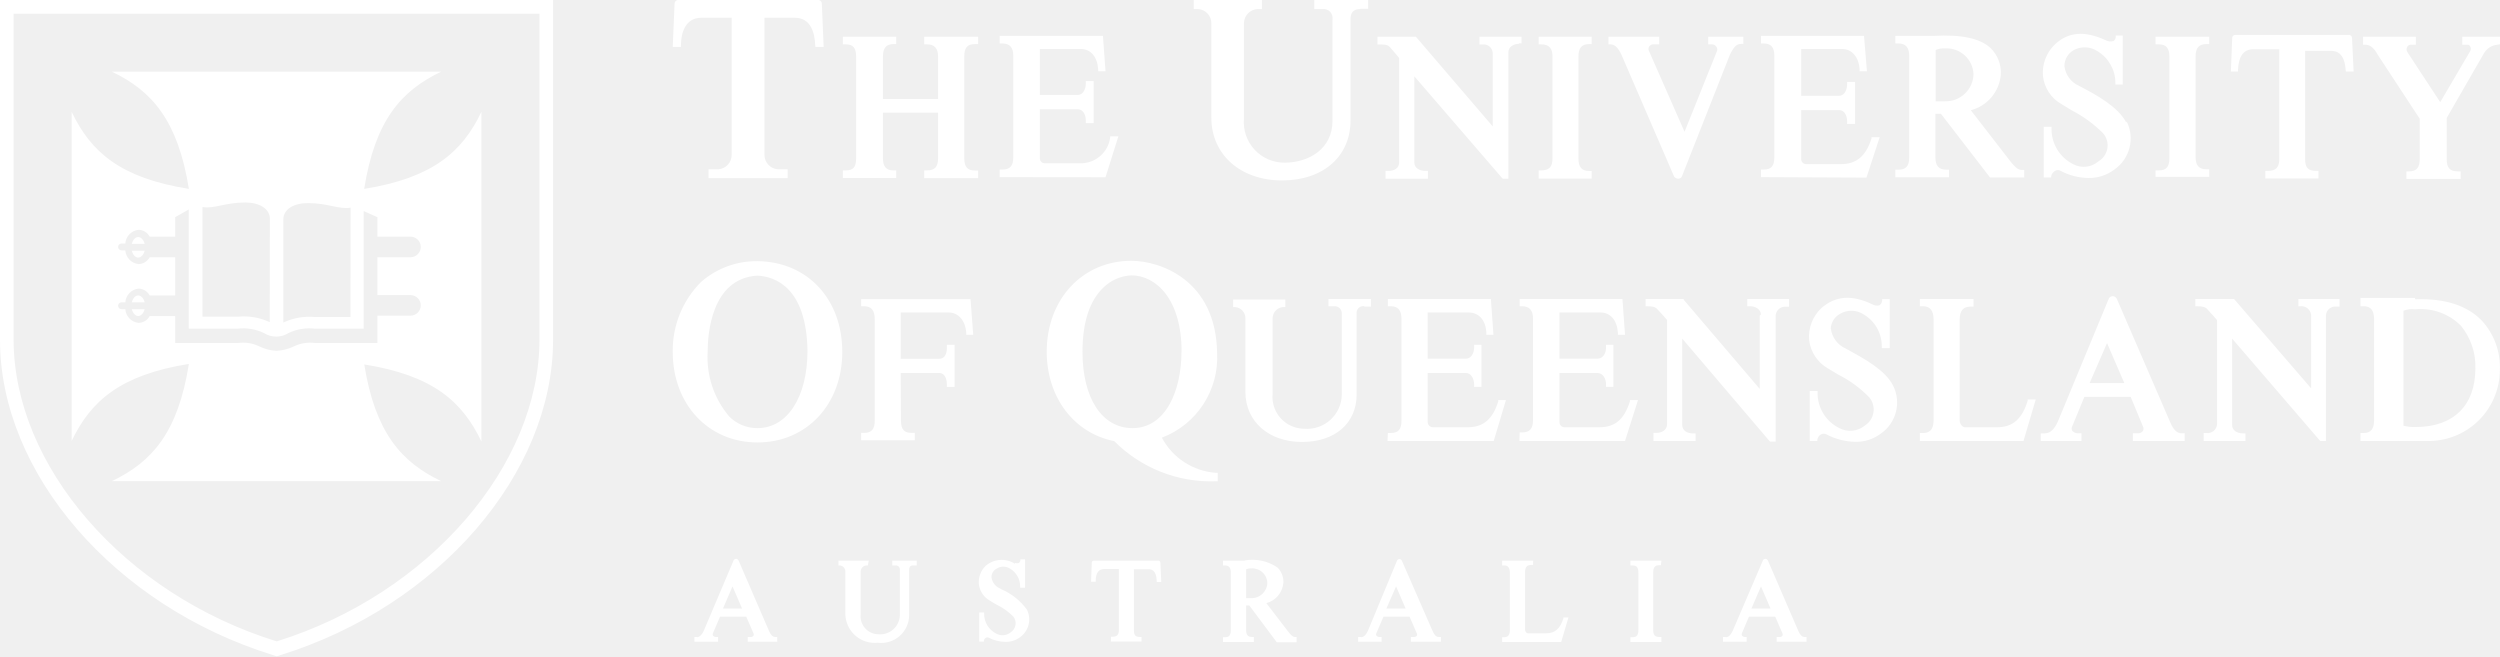
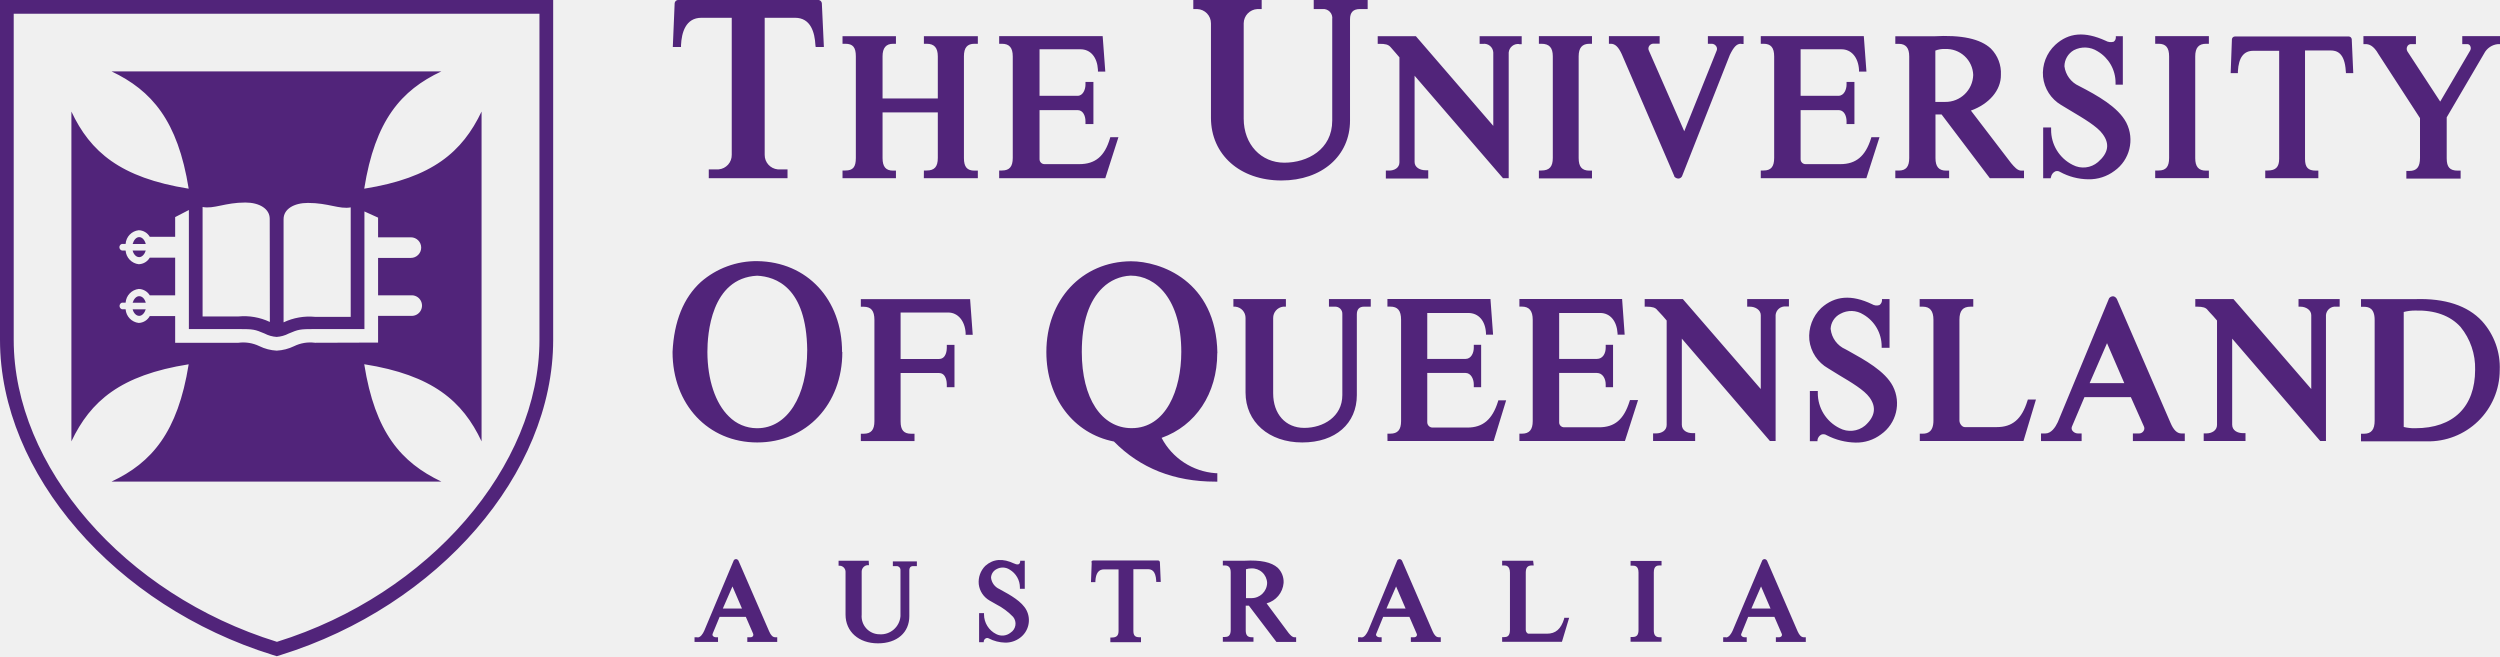
- <svg xmlns="http://www.w3.org/2000/svg" viewBox="0 0 204.09 53.58">
+ <svg xmlns="http://www.w3.org/2000/svg" viewBox="0 0 380.94 100">
  <defs>
-     <style>.mono-white{fill:#fff;}</style>
+     <style>.uq-purple{fill:#51247A;}</style>
  </defs>
-   <path class="mono-white" d="M379.88,421.41h-3.11V422h.15c.46,0,.71.08.86.28l.17.19c.19.2.35.38.59.66v8.53a.77.77,0,0,1-.86.69h-.23V433h3.41v-.62h-.2c-.44,0-.89-.21-.89-.69v-7.05l7.15,8.31.05.05h.46V422.73a.76.76,0,0,1,.84-.7h.27v-.62h-3.36V422h.16a.8.8,0,0,1,.88.7v6l-6.29-7.29Zm-39.35,25.27.78-1.81.78,1.81ZM338.44,449h-.23v.39h1.93V449H340a.32.32,0,0,1-.25-.12.23.23,0,0,1,0-.18l.58-1.36h2.14l.59,1.36a.22.22,0,0,1,0,.2.24.24,0,0,1-.19.1h-.28v.39h2.44V449h-.17c-.19,0-.36-.16-.5-.49l-2.48-5.74a.28.28,0,0,0-.18-.15.26.26,0,0,0-.22.1L339,448.5c-.11.24-.29.52-.56.52m-5.26-6.25h-2.53v.39h.18c.22,0,.47.06.47.57v4.72c0,.4-.14.57-.47.57h-.18v.39h2.53V449H333c-.35,0-.49-.17-.49-.57v-4.72c0-.51.28-.57.49-.57h.14ZM321.59,433h8.62l1.06-3.34h-.66l0,.11c-.47,1.48-1.22,2.11-2.5,2.11h-2.84a.41.41,0,0,1-.41-.43v-4h3.09c.47,0,.71.47.71.93v.2h.6v-3.43h-.6v.23c0,.43-.22.9-.71.9h-3.09v-3.77h3.35c.81,0,1.36.64,1.42,1.67v.15h.58l-.21-2.92h-8.39V422h.2c.6,0,.89.34.89,1v8.3c0,.7-.28,1-.89,1h-.2Zm1.12,9.77h-2.53v.39h.16c.12,0,.47,0,.47.59v4.69c0,.52-.27.58-.47.58h-.16v.39H325l.59-2h-.41l0,.07c-.26.84-.69,1.22-1.4,1.22h-1.5c-.11,0-.23-.15-.23-.3v-4.69c0-.41.15-.59.5-.59h.15ZM310.82,433h8.67l1-3.34h-.63l0,.11c-.45,1.46-1.23,2.11-2.49,2.11h-2.82a.43.43,0,0,1-.45-.43v-4h3.13c.41,0,.66.47.66.93v.2h.6v-3.43h-.6v.23c0,.43-.23.9-.66.9h-3.13v-3.77h3.34c.85,0,1.41.64,1.45,1.67v.15h.58l-.21-2.92h-8.41V422h.23c.61,0,.88.33.88,1.05v8.3c0,.71-.27,1-.88,1h-.23Zm-.09,13.68.79-1.81.78,1.81ZM308.65,449h-.23v.39h1.92V449h-.19a.31.31,0,0,1-.24-.12.17.17,0,0,1,0-.18l.58-1.36h2.13l.59,1.36a.22.22,0,0,1,0,.2.26.26,0,0,1-.2.1h-.28v.39h2.45V449H315c-.2,0-.36-.16-.5-.49L312,442.79a.25.25,0,0,0-.17-.15.24.24,0,0,0-.22.1l-2.39,5.76c-.11.24-.3.52-.56.52m-9.38-5.55a1,1,0,0,1,.43-.07,1.23,1.23,0,0,1,1.3,1.19,1.28,1.28,0,0,1-1.3,1.24h-.43Zm-.11-.7h-1.78v.39h.17c.31,0,.47.18.47.57v4.72c0,.51-.25.57-.47.57h-.17v.39h2.52V449h-.15c-.34,0-.48-.17-.48-.57v-2h.26l2.24,3h1.62V449h-.15c-.17,0-.31-.17-.46-.34l-1.86-2.42a1.88,1.88,0,0,0,1.39-1.67h0a1.63,1.63,0,0,0-.48-1.24,3.64,3.64,0,0,0-2.67-.58m-12.49.15-.06,1.59H287v-.1c0-.64.27-.94.7-.94h1.19v5c0,.37-.16.53-.52.53h-.13v.39h2.5V449h-.13c-.36,0-.49-.14-.49-.53v-5h1.18c.29,0,.64.1.68.94v.1h.37l-.07-1.59a.17.17,0,0,0-.15-.15h-5.3a.16.16,0,0,0-.15.15m-15.6-15.47h3.13c.61,0,.64.78.64.93v.21h.63v-3.44h-.63v.23c0,.15,0,.91-.64.91h-3.13v-3.78H275c.79,0,1.37.67,1.43,1.67v.15H277l-.22-2.91h-8.93V422h.23c.61,0,.88.33.88,1.07v8.27c0,.71-.27,1-.88,1h-.23v.6h4.38v-.6h-.27c-.6,0-.86-.3-.86-1Zm-2.61,15.32H266v.39h.11a.49.49,0,0,1,.45.51v3.47a2.4,2.4,0,0,0,2.65,2.33,2.28,2.28,0,0,0,2.56-2.21V443.5c0-.16.06-.34.31-.34h.31v-.39h-2v.39h.28a.32.32,0,0,1,.34.34v3.76a1.61,1.61,0,0,1-1.75,1.52,1.47,1.47,0,0,1-1.45-1.61v-3.5a.51.51,0,0,1,.45-.51h.14Zm-11.9,3.91.78-1.81.78,1.81ZM254.47,449h-.23v.39h1.93V449H256a.32.32,0,0,1-.25-.12.23.23,0,0,1,0-.18l.58-1.36h2.14l.59,1.36a.22.22,0,0,1,0,.2.24.24,0,0,1-.19.1h-.28v.39H261V449h-.17c-.19,0-.36-.16-.5-.49l-2.48-5.74a.28.28,0,0,0-.18-.15.26.26,0,0,0-.22.1L255,448.5c-.11.24-.3.52-.57.52m-46.12-27.34h1.05c-.08-.32-.29-.56-.53-.56s-.44.24-.52.56m1.05.56h-1.05c.08.32.29.56.52.56s.45-.24.53-.56m-1.05-5.33h1.05c-.08-.32-.29-.56-.53-.56s-.44.24-.52.56m1.05.56h-1.05c.08.32.29.56.52.56s.45-.24.53-.56M223.25,425a3,3,0,0,0-1.71.28,3.79,3.79,0,0,1-1.42.36,3.65,3.65,0,0,1-1.42-.37A3,3,0,0,0,217,425h-5.15V422.8h-2.08a1.06,1.06,0,0,1-.9.56,1.21,1.21,0,0,1-1.09-1.12h-.31a.28.28,0,1,1,0-.56h.31a1.21,1.21,0,0,1,1.09-1.12,1.06,1.06,0,0,1,.9.56h2.08V418h-2.08a1.06,1.06,0,0,1-.9.56,1.21,1.21,0,0,1-1.09-1.12h-.31a.29.29,0,0,1-.28-.28.28.28,0,0,1,.28-.28h.31a1.21,1.21,0,0,1,1.09-1.12,1.06,1.06,0,0,1,.9.56h2.08v-1.59l1.11-.63v9.73h4a3.91,3.91,0,0,1,2.14.36,1.87,1.87,0,0,0,2,0,3.91,3.91,0,0,1,2.14-.36h4v-9.6l1.12.5v1.59h2.7a.84.84,0,1,1,0,1.68h-2.7v3.09h2.7a.84.84,0,1,1,0,1.68h-2.7V425Zm2.91-2.12h-2.91a5,5,0,0,0-2.57.45v-8.42c0-.83.86-1.33,2-1.33,1.67,0,2.57.54,3.49.37Zm-6.59.42a5,5,0,0,0-2.57-.45h-2.92V413.9c.93.17,1.83-.37,3.5-.37,1.13,0,2,.5,2,1.33Zm7.71,3.45c5.58.89,8,3,9.57,6.29h0V406.13h0c-1.56,3.28-4,5.4-9.57,6.29.89-5.58,3-8,6.29-9.57H206.68c3.28,1.56,5.4,4,6.29,9.57-5.59-.89-8-3-9.57-6.29h0V433h0c1.56-3.28,4-5.4,9.57-6.29-.89,5.59-3,8-6.29,9.57h26.89c-3.28-1.56-5.4-4-6.29-9.57m14.31-2c0,10.28-9,20.77-21.45,24.65-12.51-3.88-21.48-14.37-21.48-24.65V398.12h42.93Zm1.11,0V397H197.55v27.75c0,10.9,9.36,21.72,22.26,25.72l.33.11.33-.11c12.88-4,22.23-14.83,22.23-25.72m21.42-23.92h.67l-.15-3.56a.3.3,0,0,0-.25-.27H252.88a.3.3,0,0,0-.26.27l-.15,3.56h.67v-.15c0-1,.37-2.23,1.66-2.23h2.48v11.18a1.17,1.17,0,0,1-1.09,1.19h-.8v.72h6.46v-.72h-.79a1.17,1.17,0,0,1-1.1-1.19V398.45h2.48c1.29,0,1.62,1.21,1.66,2.23Zm-.65,24.79c0,3.79-1.64,6.33-4.08,6.33h-.05a3.21,3.21,0,0,1-2.26-.95,7.47,7.47,0,0,1-1.76-5.27c0-1.41.28-6,4.06-6.23,1.49.08,4,1,4.09,6.12m2.84.11c0-4.31-2.84-7.36-6.91-7.41a6.87,6.87,0,0,0-4.61,1.69,7.9,7.9,0,0,0-2.32,5.72c0,4.28,2.91,7.39,6.92,7.39s6.92-3.11,6.92-7.39M273,411.54h4.4v-.62h-.27c-.61,0-.86-.31-.86-1V401.6c0-.71.26-1,.86-1h.27V400H273v.62h.23c.61,0,.9.33.9,1v3.46h-4.5V401.6c0-.69.28-1,.85-1h.23V400h-4.35v.62h.22c.62,0,.86.29.86,1v8.29c0,.75-.23,1-.86,1h-.22v.62h4.35v-.62h-.23c-.59,0-.85-.32-.85-1v-3.71h4.5v3.71c0,.72-.27,1-.9,1H273Zm7.4,31.48a2,2,0,0,0-2.38.17,1.85,1.85,0,0,0-.56,1.5,1.76,1.76,0,0,0,.88,1.33c.16.11.34.21.51.31a5.06,5.06,0,0,1,1.42,1,.88.88,0,0,1-.21,1.29,1.05,1.05,0,0,1-1.17.11,1.79,1.79,0,0,1-1-1.62V447h-.4v2.38h.38v-.08a.34.34,0,0,1,.17-.24.24.24,0,0,1,.23,0,3,3,0,0,0,1.36.34,1.9,1.9,0,0,0,1.19-.38,1.78,1.78,0,0,0,.56-2.26,5.07,5.07,0,0,0-2.09-1.66l-.12-.07a1.13,1.13,0,0,1-.68-.92.79.79,0,0,1,.44-.7,1,1,0,0,1,1.06,0,1.68,1.68,0,0,1,.84,1.46v.11h.4v-2.32h-.38l0,.09a.29.29,0,0,1-.11.2.46.46,0,0,1-.33,0m7.39-31.48,1.05-3.34h-.67l0,.11a2.43,2.43,0,0,1-2.5,2.09h-2.84a.4.4,0,0,1-.4-.41v-4h3.1c.44,0,.65.47.65.9v.23h.64v-3.43h-.64v.22c0,.38-.2.91-.65.91h-3.1V401h3.34c.81,0,1.36.64,1.42,1.67v.15h.6l-.21-2.89h-8.43v.62h.22c.61,0,.89.33.89,1v8.29c0,.71-.27,1-.89,1h-.22v.62ZM294,425.73c0,3.09-1.25,6.22-4,6.22-2.48,0-4.08-2.44-4.08-6.22,0-2.43.59-4.19,1.7-5.25a3.51,3.51,0,0,1,2.29-1h0c2,0,4.1,1.93,4.1,6.23m2.9.1c-.09-5.94-4.62-7.51-7-7.52h0c-4,0-6.91,3.15-6.91,7.42,0,3.72,2.22,6.65,5.51,7.3a11.13,11.13,0,0,0,8.29,3.28h.16v-.69h-.15a5.44,5.44,0,0,1-4.41-2.87,7,7,0,0,0,4.51-6.92m11.7-28.09h.63V397h-4.4v.74h.7a.73.73,0,0,1,.79.83v8.28c0,2.36-2,3.43-3.91,3.43a3.31,3.31,0,0,1-3.32-3.6V398.9a1.17,1.17,0,0,1,1.12-1.16h.35V397H295v.74h.33a1.15,1.15,0,0,1,1.11,1.16v7.71c0,3,2.37,5.12,5.77,5.12s5.59-2,5.59-4.88v-8.28c0-.57.26-.83.81-.83m.35,24.29h.51v-.62H306V422h.46a.58.58,0,0,1,.63.63v6.59A2.84,2.84,0,0,1,304,432a2.6,2.6,0,0,1-2.56-2.84V423a.93.93,0,0,1,.82-.93h.22v-.62h-4.26v.47l0,.15h.16a.91.91,0,0,1,.84.93V429c0,2.4,1.9,4.08,4.62,4.08s4.46-1.55,4.46-3.87v-6.59a.55.55,0,0,1,.58-.63m12.65-21.45h.23V400h-3.43v.63h.25a.74.74,0,0,1,.83.69v6L313.14,400H310v.63h.16c.44,0,.7,0,.9.27l.4.46.31.37v8.55c0,.46-.43.67-.83.67h-.28v.64h3.46v-.64h-.23c-.43,0-.88-.23-.88-.67v-7.05l7.17,8.31.05.05h.46V401.27c0-.46.44-.69.86-.69m1.61,11h4.33v-.62h-.2c-.61,0-.88-.32-.88-1V401.6c0-.7.28-1,.88-1h.2V400h-4.33v.62h.2c.65,0,.93.32.93,1v8.29c0,.72-.27,1-.93,1h-.2Zm16.55-11h.16V400H337v.62h.32a.4.4,0,0,1,.34.19.36.36,0,0,1,.06.35l-2.65,6.6-2.9-6.59a.38.38,0,0,1,0-.36.43.43,0,0,1,.31-.19H333V400h-4.14v.62h.16c.35,0,.62.26.9.85l4.3,9.95,0,0a.45.45,0,0,0,.34.17h0a.33.33,0,0,0,.29-.18l3.91-9.91c.31-.66.56-.91.89-.91m1.56,22.16v6L335,421.47l0-.06h-3.11V422H332c.48,0,.73.07.88.28l.17.18c.19.2.35.38.59.66v8.53c0,.47-.45.69-.86.69h-.25V433h3.44v-.62h-.23c-.43,0-.86-.21-.86-.69v-7.05L342,433l.05.05h.46V422.73a.77.77,0,0,1,.84-.69h.25v-.63h-3.41V422h.23c.44,0,.88.25.88.69m8.62-11.19L351,408.2h-.67l0,.11c-.46,1.44-1.23,2.09-2.5,2.09H345a.41.41,0,0,1-.41-.41v-4h3.09c.52,0,.66.57.66.9v.23h.65v-3.43h-.65v.22c0,.35-.18.91-.66.91h-3.09V401h3.34c.81,0,1.37.66,1.43,1.67v.15h.6l-.24-2.89h-8.41v.62h.23c.6,0,.86.32.86,1v8.29c0,.72-.26,1-.86,1h-.23v.62ZM347,423.85a1.48,1.48,0,0,1,.8-1.25,1.82,1.82,0,0,1,1.88.06,3,3,0,0,1,1.49,2.6v.16h.65v-4h-.62l0,.13a.53.53,0,0,1-.21.37.76.76,0,0,1-.6-.08c-1.67-.8-3-.69-4.15.31a3.21,3.21,0,0,0-1,2.62,3.1,3.1,0,0,0,1.54,2.31l.87.52a9.37,9.37,0,0,1,2.51,1.85,1.55,1.55,0,0,1-.37,2.29,1.88,1.88,0,0,1-2.08.21,3.17,3.17,0,0,1-1.78-2.88v-.15h-.64V433h.62l0-.11a.62.62,0,0,1,.3-.43.47.47,0,0,1,.44,0,5.3,5.3,0,0,0,2.37.61,3.33,3.33,0,0,0,2.07-.67,3.08,3.08,0,0,0,1-3.93c-.64-1.25-2.3-2.16-3.63-2.89l-.24-.13a2.06,2.06,0,0,1-1.21-1.65m9.34-18.53h-.78v-4.19a1.73,1.73,0,0,1,.78-.13,2.2,2.2,0,0,1,2.31,2.11,2.27,2.27,0,0,1-2.31,2.21m3.66,6.22h2.79v-.62h-.23c-.31,0-.56-.3-.83-.61L358.44,406a3.29,3.29,0,0,0,2.45-2.92,2.8,2.8,0,0,0-.83-2.15c-.85-.8-2.38-1.13-4.67-1h-3.11v.62h.27c.58,0,.86.34.86,1v8.3c0,.7-.26,1-.86,1h-.27v.62h4.38v-.62h-.23c-.61,0-.88-.32-.88-1v-3.56H356ZM362.74,433l1-3.39h-.66l0,.11c-.46,1.5-1.23,2.16-2.5,2.16h-2.62c-.21,0-.43-.28-.43-.55v-8.22c0-.75.28-1.08.91-1.08h.22v-.62h-4.38V422h.25c.58,0,.87.35.87,1.08v8.22c0,.94-.5,1.05-.87,1.05h-.25V433Zm5.4-4.73,1.42-3.26,1.41,3.26Zm-3.62,4.11h-.37V433h3.32v-.63h-.3a.58.58,0,0,1-.46-.22.36.36,0,0,1,0-.33l1-2.42h3.78l1,2.41a.4.4,0,0,1,0,.37.44.44,0,0,1-.36.19h-.46V433h4.23v-.63h-.27c-.35,0-.65-.28-.9-.87l-4.36-10.08a.43.43,0,0,0-.29-.24.37.37,0,0,0-.36.16l-4.19,10.11c-.19.42-.53.92-1,.92m6.6-25.37c-.67-1.27-2.35-2.21-3.87-3a2,2,0,0,1-1.18-1.61,1.5,1.5,0,0,1,.76-1.3,1.89,1.89,0,0,1,1.94.09,3,3,0,0,1,1.46,2.56v.16h.6v-4h-.57l0,.13a.42.42,0,0,1-.18.32.85.85,0,0,1-.67-.08c-1.7-.77-3-.67-4.09.33a3.2,3.2,0,0,0-1,2.61,3,3,0,0,0,1.53,2.3l.82.5a10.21,10.21,0,0,1,2.56,1.87,1.51,1.51,0,0,1-.38,2.29,1.83,1.83,0,0,1-2.05.24,3.19,3.19,0,0,1-1.78-2.91v-.15h-.64v4.14H365l0-.11a.66.66,0,0,1,.35-.45.43.43,0,0,1,.39,0,4.93,4.93,0,0,0,2.29.6,3.4,3.4,0,0,0,2.13-.69,3.09,3.09,0,0,0,1-3.93m2.36,4.53h4.38v-.62h-.23c-.61,0-.88-.32-.88-1V401.6c0-.7.28-1,.88-1h.23V400h-4.38v.62h.27c.6,0,.86.32.86,1v8.29c0,.72-.26,1-.86,1h-.27Zm15.57-8.6h.6l-.13-2.76a.26.26,0,0,0-.22-.23H380a.25.25,0,0,0-.22.22l-.11,2.77h.58v-.15c.06-1.13.47-1.67,1.26-1.67h2.11V410c0,.66-.28.95-.93.95h-.21v.62h4.34v-.62h-.21c-.63,0-.88-.27-.88-.95v-8.85h2.09c.49,0,1.15.17,1.23,1.67Zm5.64,19.41a4.64,4.64,0,0,1,3.72,1.34,5.25,5.25,0,0,1,1.18,3.49c0,3-1.77,4.78-4.87,4.78a3.41,3.41,0,0,1-1-.11v-9.38a1.76,1.76,0,0,1,.93-.12m0-.93h-4.44V422h.25c.37,0,.86.11.86,1.07v8.23c0,.72-.26,1.05-.86,1.05h-.25V433h5.38a5.82,5.82,0,0,0,6-5.8,5.63,5.63,0,0,0-1.45-4c-1.19-1.25-3-1.85-5.46-1.77m6.92-20.82V400h-3.08v.65H399a.24.24,0,0,1,.21.15.37.37,0,0,1,0,.37l-2.45,4.17-2.69-4.1a.42.42,0,0,1,0-.42.33.33,0,0,1,.28-.17h.42V400h-4.31v.65h.15c.29,0,.66.09,1.05.82l3.43,5.23v3.24c0,.75-.26,1.05-.88,1.05H394v.62h4.43v-.62h-.23c-.65,0-.91-.28-.91-1v-3.36l3-5.21a1.43,1.43,0,0,1,1.14-.77Z" transform="translate(-197.55 -397)" />
+   <path class="uq-purple" d="M340.32,45.57h-5.81v1.16h.29c.86,0,1.32.14,1.6.52l.31.35c.36.37.66.7,1.11,1.24V64.75c0,.85-.81,1.29-1.61,1.29h-.42V67.2h6.37V66h-.39c-.82,0-1.64-.4-1.64-1.29V51.6l13.33,15.5.09.1h.87V48A1.41,1.41,0,0,1,356,46.73h.51V45.57h-6.27v1.16h.29c.81,0,1.65.49,1.65,1.29V59.28L340.41,45.67ZM266.87,92.73l1.47-3.37,1.45,3.37ZM263,97.1h-.43v.72h3.59V97.1h-.35a.58.58,0,0,1-.46-.23.32.32,0,0,1,0-.33L266.38,94h4l1.1,2.54a.38.38,0,0,1,0,.37.46.46,0,0,1-.36.19h-.52v.72h4.56V97.1h-.32c-.36,0-.66-.3-.93-.91l-4.64-10.72a.47.47,0,0,0-.33-.27.43.43,0,0,0-.41.18L264,96.13c-.21.44-.56,1-1,1m-9.82-11.66h-4.72v.72h.33c.41,0,.88.12.88,1.06V96c0,.74-.26,1.06-.88,1.06h-.33v.72h4.72V97.1h-.27c-.64,0-.91-.32-.91-1.06V87.22c0-1,.52-1.06.91-1.06h.27ZM231.52,67.2H247.6l2-6.24h-1.23l-.07.21c-.87,2.76-2.26,3.94-4.66,3.94h-5.3a.75.75,0,0,1-.76-.81V56.83h5.75c.88,0,1.34.88,1.34,1.74V59h1.12V52.54h-1.12V53c0,.81-.42,1.69-1.34,1.69h-5.75v-7h6.24c1.52,0,2.54,1.2,2.66,3.12V51h1.08l-.39-5.44H231.52v1.16h.39c1.1,0,1.64.64,1.64,2V64.17c0,1.31-.52,1.91-1.64,1.91h-.39Zm2.09,18.24h-4.72v.72h.3c.22,0,.89,0,.89,1.11V96c0,1-.51,1.08-.89,1.08h-.3v.72H238l1.1-3.66h-.76l0,.14c-.49,1.58-1.3,2.28-2.63,2.28h-2.79c-.21,0-.43-.29-.43-.56V87.27c0-.78.28-1.11.94-1.11h.27ZM211.42,67.2H227.6L229.5,61h-1.19l-.06.21c-.86,2.72-2.3,3.94-4.66,3.94h-5.25a.81.81,0,0,1-.86-.81V56.83h5.84c.79,0,1.25.89,1.25,1.74V59h1.12V52.54h-1.12V53c0,.81-.43,1.69-1.25,1.69h-5.84v-7h6.24c1.59,0,2.63,1.2,2.71,3.12V51h1.08l-.4-5.44h-15.7v1.16h.43c1.14,0,1.65.6,1.65,2V64.17c0,1.32-.51,1.91-1.65,1.91h-.43Zm-.16,25.53,1.47-3.37,1.45,3.37Zm-3.89,4.37h-.43v.72h3.59V97.1h-.35a.58.58,0,0,1-.46-.23.32.32,0,0,1,0-.33L210.76,94h4l1.1,2.54a.38.38,0,0,1,0,.37.46.46,0,0,1-.36.19h-.52v.72h4.56V97.1h-.32c-.36,0-.66-.3-.93-.92l-4.64-10.71a.47.47,0,0,0-.33-.27.43.43,0,0,0-.41.18l-4.45,10.75c-.21.44-.56,1-1,1M189.86,86.74a2.6,2.6,0,0,1,.81-.13,2.3,2.3,0,0,1,2.41,2.22,2.37,2.37,0,0,1-2.41,2.31h-.81Zm-.2-1.3h-3.33v.72h.32c.59,0,.88.35.88,1.06V96c0,.94-.47,1.06-.88,1.06h-.32v.72H191V97.1h-.27c-.64,0-.91-.32-.91-1.06V92.29h.48l4.2,5.53h3V97.1h-.27c-.32,0-.59-.31-.87-.64L193,91.94a3.52,3.52,0,0,0,2.59-3.11,3,3,0,0,0-.89-2.31C193.74,85.66,192.1,85.31,189.66,85.44ZM296.38,15.53H294.9V7.71a3.42,3.42,0,0,1,1.48-.24,4.09,4.09,0,0,1,4.29,3.94,4.22,4.22,0,0,1-4.29,4.12m6.82,11.62h5.21V26H308c-.59,0-1.06-.56-1.56-1.15l-6.12-8c2.78-1,4.6-3.11,4.57-5.45a5.28,5.28,0,0,0-1.53-4c-1.6-1.49-4.46-2.11-8.73-1.87H288.8V6.68h.52c1.08,0,1.6.62,1.6,1.91V24.08c0,1.32-.49,1.91-1.6,1.91h-.52v1.16H297V26h-.43c-1.14,0-1.65-.59-1.65-1.91V17.44h.93Zm-6.82-11.62H294.9V7.71a3.42,3.42,0,0,1,1.48-.24,4.09,4.09,0,0,1,4.29,3.94,4.22,4.22,0,0,1-4.29,4.12m6.82,11.62h5.21V26H308c-.59,0-1.06-.56-1.56-1.15l-6.12-8c2.78-1,4.6-3.11,4.57-5.45a5.28,5.28,0,0,0-1.53-4c-1.6-1.49-4.46-2.11-8.73-1.87H288.8V6.68h.52c1.08,0,1.6.62,1.6,1.91V24.08c0,1.32-.49,1.91-1.6,1.91h-.52v1.16H297V26h-.43c-1.14,0-1.65-.59-1.65-1.91V17.44h.93Zm-6.82-11.62H294.9V7.71a3.42,3.42,0,0,1,1.48-.24,4.09,4.09,0,0,1,4.29,3.94,4.22,4.22,0,0,1-4.29,4.12m6.82,11.62h5.21V26H308c-.59,0-1.06-.56-1.56-1.15l-6.12-8c2.78-1,4.6-3.11,4.57-5.45a5.28,5.28,0,0,0-1.53-4c-1.6-1.49-4.46-2.11-8.73-1.87H288.8V6.68h.52c1.08,0,1.6.62,1.6,1.91V24.08c0,1.32-.49,1.91-1.6,1.91h-.52v1.16H297V26h-.43c-1.14,0-1.65-.59-1.65-1.91V17.44h.93Zm-6.82-11.62H294.9V7.71a3.42,3.42,0,0,1,1.48-.24,4.09,4.09,0,0,1,4.29,3.94,4.22,4.22,0,0,1-4.29,4.12m6.82,11.62h5.21V26H308c-.59,0-1.06-.56-1.56-1.15l-6.12-8c2.78-1,4.6-3.11,4.57-5.45a5.28,5.28,0,0,0-1.53-4c-1.6-1.49-4.46-2.11-8.73-1.87H288.8V6.68h.52c1.08,0,1.6.62,1.6,1.91V24.08c0,1.32-.49,1.91-1.6,1.91h-.52v1.16H297V26h-.43c-1.14,0-1.65-.59-1.65-1.91V17.44h.93ZM166.35,85.7l-.11,3h.67v-.18c.07-1.18.5-1.76,1.31-1.76h2.22v9.38c0,.69-.29,1-1,1h-.25v.72h4.67V97.1h-.25c-.66,0-.91-.27-.91-1V86.73h2.19c.56,0,1.2.2,1.29,1.76v.18h.69l-.13-3a.3.3,0,0,0-.27-.27h-9.91a.3.3,0,0,0-.27.26M137.23,56.84h5.84c1.14,0,1.2,1.45,1.2,1.74V59h1.17V52.55h-1.17V53c0,.29-.06,1.7-1.2,1.7h-5.84V47.62h7.25c1.47,0,2.55,1.26,2.66,3.12l0,.28h1.08l-.4-5.44H131.17v1.16h.43c1.14,0,1.64.62,1.64,2V64.18c0,1.32-.5,1.91-1.64,1.91h-.43v1.12h8.18V66.09h-.52c-1.12,0-1.6-.56-1.6-1.87Zm-4.86,28.6h-4.59V86l0,.2h.2a.94.94,0,0,1,.86,1v6.46c0,2.57,2,4.37,4.94,4.37s4.78-1.67,4.78-4.14v-7c0-.28.1-.63.58-.63h.57v-.72h-3.66v.72h.52a.59.59,0,0,1,.64.63v7A3,3,0,0,1,134,96.65a2.74,2.74,0,0,1-2.7-3V87.12a1,1,0,0,1,.84-1h.27Zm-22.23,7.29,1.47-3.37,1.45,3.37Zm-3.89,4.37h-.42v.72h3.58V97.1h-.34a.58.58,0,0,1-.47-.23.35.35,0,0,1,0-.33L109.65,94h4l1.1,2.54a.41.41,0,0,1,0,.37.46.46,0,0,1-.36.19h-.52v.72h4.56V97.1h-.32c-.36,0-.66-.3-.92-.92l-4.65-10.71a.47.47,0,0,0-.32-.27.42.42,0,0,0-.41.18L107.3,96.13c-.2.44-.55,1-1,1m-86.09-51h2c-.15-.59-.54-1-1-1s-.83.45-1,1m2,1h-2c.15.59.55,1,1,1s.83-.45,1-1m-2-9.95h2c-.15-.6-.54-1.05-1-1.05s-.83.45-1,1.05m2,1h-2c.15.6.55,1,1,1s.83-.45,1-1M48,52.23a5.59,5.59,0,0,0-3.19.52,6.91,6.91,0,0,1-2.65.68,6.83,6.83,0,0,1-2.65-.69,5.63,5.63,0,0,0-3.18-.51H26.69V48.16H22.82a2,2,0,0,1-1.68,1.05,2.26,2.26,0,0,1-2-2.09h-.57a.53.53,0,0,1,0-1h.57a2.26,2.26,0,0,1,2-2.09A2,2,0,0,1,22.82,45h3.87V39.26H22.82a2,2,0,0,1-1.68,1,2.26,2.26,0,0,1-2-2.09h-.57a.52.52,0,0,1,0-1h.57a2.25,2.25,0,0,1,2-2.09,2,2,0,0,1,1.68,1h3.87v-3L28.78,32V50.14h7.53c2.35,0,2.51.06,4,.68a4.63,4.63,0,0,0,1.84.52A4.64,4.64,0,0,0,44,50.82c1.48-.62,1.64-.68,4-.68h7.53V32.22l2.08.94v3h5a1.57,1.57,0,0,1,0,3.14h-5V45h5a1.57,1.57,0,1,1,0,3.13h-5v4.07Zm5.44-3.95H48a9.14,9.14,0,0,0-4.79.84V33.39c0-1.54,1.59-2.47,3.71-2.47,3.12,0,4.79,1,6.52.68Zm-12.32.78a9.18,9.18,0,0,0-4.79-.84H30.87V31.54c1.73.34,3.4-.68,6.52-.68,2.11,0,3.71.94,3.71,2.48ZM55.5,55.5c10.42,1.65,15,5.63,17.88,11.75V17c-2.92,6.12-7.46,10.1-17.88,11.75,1.65-10.42,5.63-15,11.75-17.87H17c6.11,2.91,10.09,7.48,11.75,17.87-10.42-1.66-15-5.63-17.87-11.75V67.25c2.91-6.12,7.45-10.09,17.87-11.74-1.66,10.38-5.64,15-11.75,17.87H67.25c-6.12-2.92-10.1-7.46-11.75-17.88m26.7-3.7c0,19.19-16.74,38.77-40,46C18.82,90.57,2.09,71,2.09,51.8V2.09H82.2Zm2.09,0V0H0V51.8c0,20.34,17.48,40.53,41.56,48l.61.19.62-.19c24.05-7.49,41.5-27.67,41.5-48m40-44.64h1.25L125.23.51a.56.56,0,0,0-.47-.51H103.27a.55.55,0,0,0-.47.51l-.28,6.65h1.25V6.88c.09-1.9.7-4.17,3.11-4.17h4.62V23.59a2.19,2.19,0,0,1-2,2.22H108v1.34H120V25.81h-1.48a2.2,2.2,0,0,1-2-2.22V2.71h4.63c2.41,0,3,2.27,3.1,4.17ZM123,53.33c0,7.07-3.06,11.92-7.61,11.92h-.1a6,6,0,0,1-4.22-1.79c-2.07-2-3.27-5.62-3.28-9.83,0-2.64.52-11.26,7.59-11.62C118.2,42.16,122.88,43.74,123,53.33Zm5.31.3c0-8-5.31-13.73-12.91-13.84a12.87,12.87,0,0,0-8.6,3.17c-2.64,2.4-4.1,6-4.32,10.67,0,8,5.43,13.79,12.91,13.79S128.35,61.62,128.35,53.63Zm12.46-26.48H149V26h-.51c-1.13,0-1.61-.57-1.61-1.91V8.59c0-1.33.5-1.92,1.61-1.92H149V5.52h-8.22V6.67h.43c1.15,0,1.69.61,1.69,1.92V15h-8.42V8.59c0-1.29.53-1.92,1.61-1.92h.43V5.52h-8.14V6.67h.43c1.15,0,1.6.54,1.6,1.92V24.07c0,1.39-.43,1.91-1.6,1.91h-.43v1.17h8.14V26h-.43c-1.11,0-1.61-.59-1.61-1.91V17.13h8.42v6.94c0,1.34-.51,1.91-1.69,1.91h-.43Zm13.81,58.74c-1.78-.85-3.23-.74-4.44.33a3.47,3.47,0,0,0-1,2.81,3.32,3.32,0,0,0,1.65,2.48l1,.57A9.64,9.64,0,0,1,154.38,94a1.63,1.63,0,0,1-.39,2.4,2,2,0,0,1-2.19.22,3.35,3.35,0,0,1-1.86-3v-.19h-.75v4.43h.71l0-.15a.6.6,0,0,1,.31-.44.47.47,0,0,1,.44,0,5.68,5.68,0,0,0,2.53.65,3.66,3.66,0,0,0,2.23-.72,3.33,3.33,0,0,0,1-4.22c-.69-1.33-2.46-2.31-3.89-3.09l-.23-.13a2.15,2.15,0,0,1-1.28-1.73,1.53,1.53,0,0,1,.83-1.3,1.93,1.93,0,0,1,2,.06,3.16,3.16,0,0,1,1.57,2.74v.19h.74V85.44h-.7l0,.16a.51.51,0,0,1-.21.37.77.77,0,0,1-.62-.08m13.8-58.74,2-6.24h-1.24l-.06.21c-.8,2.69-2.23,3.89-4.66,3.89h-5.3a.75.75,0,0,1-.76-.76V16.78h5.8c.83,0,1.2.87,1.2,1.69v.43h1.21V12.48h-1.21v.43c0,.7-.37,1.69-1.2,1.69h-5.8V7.51h6.24c1.53,0,2.55,1.2,2.66,3.12l0,.28h1.12l-.4-5.4H152.25V6.67h.43c1.12,0,1.64.61,1.64,1.92V24.07c0,1.33-.51,1.91-1.64,1.91h-.43v1.17ZM180,53.62c0,5.78-2.33,11.62-7.56,11.62-4.61,0-7.6-4.56-7.6-11.61,0-4.53,1.11-7.82,3.18-9.79A6.51,6.51,0,0,1,172.26,42h.05C176.13,42,180,45.6,180,53.62Zm5.5.19c-.17-11.08-8.72-14-13.17-14h0c-7.47.05-12.89,5.87-12.89,13.83,0,7,4.14,12.43,10.3,13.64,4,4.06,9.16,6.11,15.45,6.11h.3V72.1l-.28,0A10.09,10.09,0,0,1,177,66.72C182.17,64.88,185.48,60,185.48,53.81ZM207.23,1.38h1.17V0h-8.22V1.38h1.31A1.37,1.37,0,0,1,203,2.94V18.38c0,4.41-3.78,6.41-7.3,6.41s-6.19-2.76-6.19-6.72V3.56a2.2,2.2,0,0,1,2.09-2.18h.65V0H181.83V1.38h.6a2.17,2.17,0,0,1,2.09,2.18V17.94c0,5.63,4.42,9.56,10.75,9.56,6.15,0,10.44-3.75,10.44-9.12V2.94c0-1.06.48-1.56,1.52-1.56m.64,45.35h1V45.57H202.5v1.16h.87a1.08,1.08,0,0,1,1.17,1.16V60.2c0,3.31-2.92,5-5.8,5S194,63.06,194,59.94V48.47a1.73,1.73,0,0,1,1.51-1.74h.43V45.57h-8v.87l0,.29h.29a1.71,1.71,0,0,1,1.56,1.74V59.81c0,4.48,3.55,7.61,8.64,7.61s8.32-2.9,8.32-7.22V47.89c0-.75.38-1.16,1.07-1.16m23.62-40h.43V5.52h-6.41V6.68H226A1.39,1.39,0,0,1,227.54,8V19.18L215.75,5.52h-5.82V6.68h.3c.82,0,1.31.08,1.68.52s.49.56.74.85.36.43.59.69v16c0,.86-.81,1.25-1.56,1.25h-.51v1.21h6.46V25.94h-.43c-.82,0-1.65-.43-1.65-1.25V11.54l13.38,15.51.09.1h.87V8a1.43,1.43,0,0,1,1.6-1.29m3,20.47h8.09V26h-.38c-1.14,0-1.65-.58-1.65-1.91V8.59c0-1.31.53-1.92,1.65-1.92h.38V5.51h-8.09V6.67h.38c1.2,0,1.74.59,1.74,1.92V24.07c0,1.34-.52,1.91-1.74,1.91h-.38Zm30.9-20.48h.29V5.51h-5.44V6.67h.61a.82.82,0,0,1,.64.35.7.7,0,0,1,.1.66L256.64,20l-5.4-12.31A.7.7,0,0,1,251.3,7a.8.8,0,0,1,.59-.35h1V5.51h-7.73V6.67h.29c.66,0,1.16.48,1.67,1.59l8,18.57,0,.07a.84.84,0,0,0,.64.31h0a.66.66,0,0,0,.54-.35l7.29-18.5c.6-1.23,1.05-1.69,1.68-1.69M268.3,48V59.28L256.51,45.67l-.09-.1h-5.81v1.16h.3c.89,0,1.35.15,1.63.53l.31.33c.36.38.67.71,1.11,1.25V64.75c0,.89-.83,1.29-1.6,1.29h-.47V67.2h6.41V66h-.43c-.79,0-1.6-.4-1.6-1.29V51.6l13.34,15.5.08.1h.87V48a1.43,1.43,0,0,1,1.56-1.3h.47V45.57h-6.36v1.16h.42c.81,0,1.65.49,1.65,1.3m16.09-20.88,2-6.24h-1.24l-.06.21c-.85,2.69-2.29,3.89-4.66,3.89h-5.3a.74.74,0,0,1-.76-.76V16.78h5.75c1,0,1.25,1.06,1.25,1.69v.43h1.2V12.48h-1.2v.43c0,.65-.34,1.69-1.25,1.69h-5.75V7.51h6.23c1.5,0,2.55,1.23,2.67,3.12v.28h1.13L284,5.51h-15.7V6.67h.43c1.11,0,1.61.59,1.61,1.92V24.07c0,1.34-.49,1.91-1.61,1.91h-.43v1.17Zm-5.45,23a2.71,2.71,0,0,1,1.48-2.33,3.43,3.43,0,0,1,3.52.11,5.6,5.6,0,0,1,2.78,4.85V53h1.2V45.57h-1.15l0,.24a.9.9,0,0,1-.4.68,1.36,1.36,0,0,1-1.12-.14c-3.11-1.49-5.64-1.3-7.74.58a6,6,0,0,0-1.81,4.88,5.72,5.72,0,0,0,2.87,4.32c.51.32,1.06.65,1.62,1,1.9,1.13,3.87,2.3,4.69,3.44,1.07,1.48.84,2.92-.7,4.29a3.52,3.52,0,0,1-3.88.38,5.94,5.94,0,0,1-3.31-5.37v-.29h-1.21v7.65h1.16l0-.19a1.11,1.11,0,0,1,.57-.81.88.88,0,0,1,.82.08,10,10,0,0,0,4.42,1.13,6.2,6.2,0,0,0,3.87-1.25,5.77,5.77,0,0,0,1.81-7.34c-1.2-2.32-4.29-4-6.78-5.39l-.44-.24a3.8,3.8,0,0,1-2.26-3.08m17.44-34.59H294.9V7.71a3.42,3.42,0,0,1,1.48-.24,4.09,4.09,0,0,1,4.29,3.94,4.22,4.22,0,0,1-4.29,4.12m6.82,11.62h5.21V26H308c-.59,0-1.06-.56-1.56-1.15l-6.12-8c2.78-1,4.6-3.11,4.57-5.45a5.28,5.28,0,0,0-1.53-4c-1.6-1.49-4.46-2.11-8.73-1.87H288.8V6.68h.52c1.08,0,1.6.62,1.6,1.91V24.08c0,1.32-.49,1.91-1.6,1.91h-.52v1.16H297V26h-.43c-1.14,0-1.65-.59-1.65-1.91V17.44h.93Zm5.13,40.05,1.9-6.32H309l-.07.2c-.86,2.79-2.3,4-4.66,4h-4.89c-.4,0-.81-.52-.81-1V48.73c0-1.39.52-2,1.69-2h.42V45.57h-8.17v1.16H293c1.08,0,1.61.65,1.61,2V64.08c0,1.75-.92,2-1.61,2h-.47V67.2Zm10.08-8.82,2.65-6.09,2.63,6.09Zm-6.76,7.67H311v1.16h6.19V66.05h-.56a1.07,1.07,0,0,1-.85-.43.64.64,0,0,1-.07-.61l1.91-4.5h7.07l2,4.49a.69.69,0,0,1-.07.68.81.81,0,0,1-.67.37H325v1.16h7.91V66.05h-.51c-.66,0-1.21-.53-1.67-1.63l-8.15-18.81a.8.8,0,0,0-.53-.46.75.75,0,0,0-.68.31l-7.81,18.86c-.37.79-1,1.73-1.9,1.73M324,18.69c-1.24-2.37-4.38-4.13-7.21-5.59a3.83,3.83,0,0,1-2.22-3A2.85,2.85,0,0,1,316,7.65a3.6,3.6,0,0,1,3.63.17,5.54,5.54,0,0,1,2.73,4.78v.3h1.11V5.52h-1.07l0,.24a.78.78,0,0,1-.33.6,1.59,1.59,0,0,1-1.24-.16c-3.18-1.44-5.6-1.24-7.65.63a5.93,5.93,0,0,0-1.87,4.87A5.68,5.68,0,0,0,314.07,16l1.53.92c1.86,1.11,4,2.37,4.79,3.5,1.12,1.5.88,2.9-.71,4.28a3.44,3.44,0,0,1-3.84.43,5.94,5.94,0,0,1-3.3-5.42v-.29h-1.21v7.74h1.14l.06-.22a1.18,1.18,0,0,1,.65-.83.81.81,0,0,1,.73.09,9.18,9.18,0,0,0,4.28,1.12,6.4,6.4,0,0,0,4-1.28A5.79,5.79,0,0,0,324,18.69m4.4,8.45h8.18V26h-.43c-1.14,0-1.65-.59-1.65-1.91V8.59c0-1.31.53-1.92,1.65-1.92h.43V5.51h-8.18V6.67h.52c1.1,0,1.6.59,1.6,1.92V24.07c0,1.34-.48,1.91-1.6,1.91h-.52Zm29.07-16h1.11l-.23-5.15a.47.47,0,0,0-.42-.43H340.52a.47.47,0,0,0-.43.42l-.19,5.16H341l0-.28c.12-2.1.89-3.12,2.35-3.12h3.94V24.2c0,1.25-.52,1.78-1.74,1.78h-.38v1.17h8.09V26h-.38c-1.19,0-1.65-.5-1.65-1.78V7.69h3.9c.91,0,2.14.32,2.31,3.12ZM368,47.32c3-.08,5.35.76,6.93,2.5a9.91,9.91,0,0,1,2.22,6.51c0,5.67-3.32,8.92-9.11,8.92a6.5,6.5,0,0,1-1.77-.19V47.54A6.66,6.66,0,0,1,368,47.32Zm.06-1.74h-8.3v1.17h.47c.69,0,1.61.2,1.61,2V64.09c0,1.36-.5,2-1.61,2h-.47v1.16h10a10.87,10.87,0,0,0,11.14-10.82,10.51,10.51,0,0,0-2.7-7.5C376,46.56,372.55,45.43,368,45.58ZM380.94,6.72V5.51h-5.75V6.72H376a.5.5,0,0,1,.4.28.73.73,0,0,1,0,.69l-4.57,7.79-5-7.65a.78.78,0,0,1,0-.79.62.62,0,0,1,.52-.32h.78V5.51h-8V6.72h.3c.52,0,1.22.17,2,1.54L368.75,18v6.05c0,1.39-.48,2-1.65,2h-.43v1.16h8.27V26h-.43c-1.22,0-1.69-.53-1.69-1.87V17.88l5.69-9.71a2.66,2.66,0,0,1,2.13-1.45Z" />
</svg>
